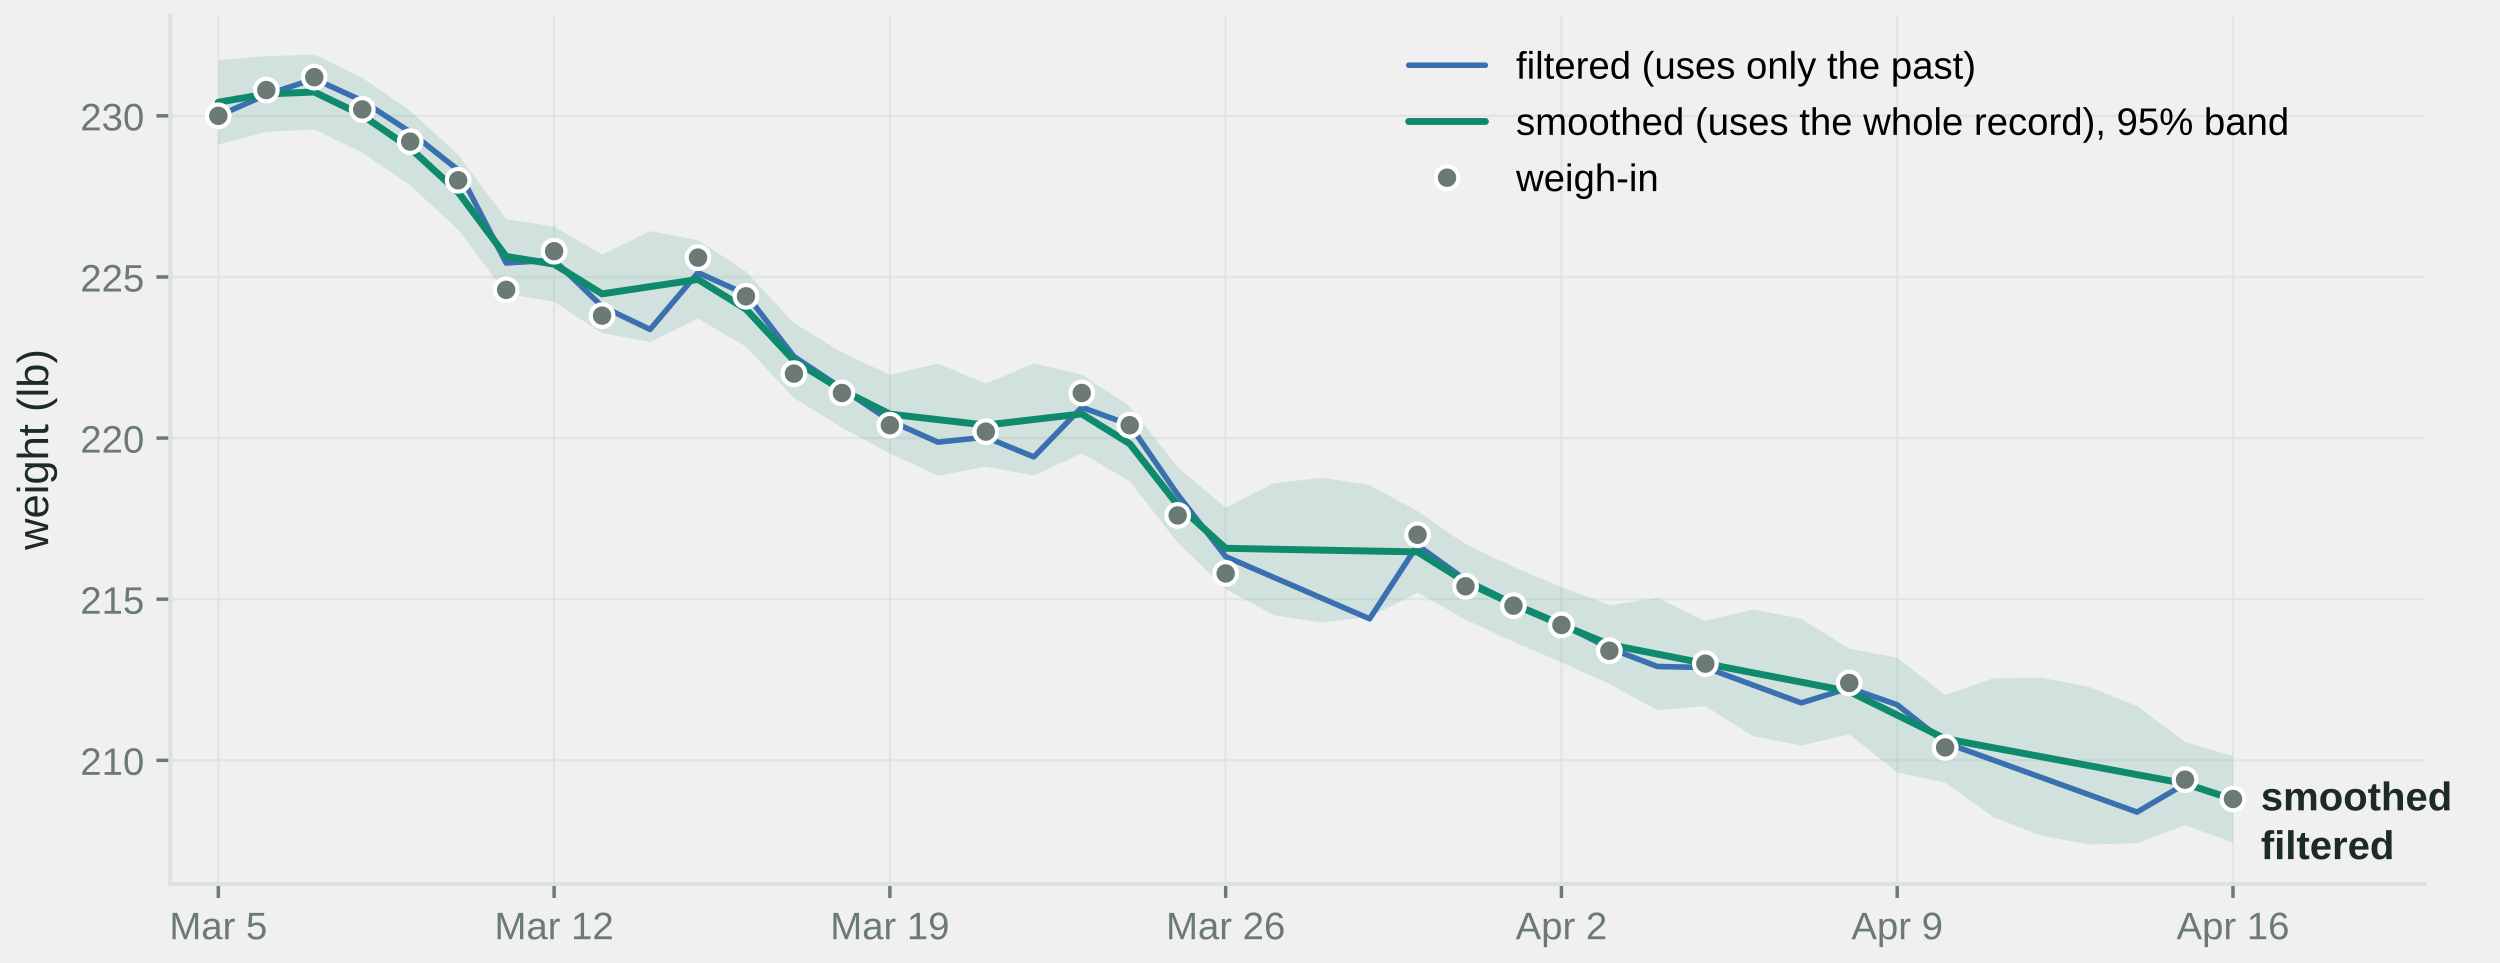
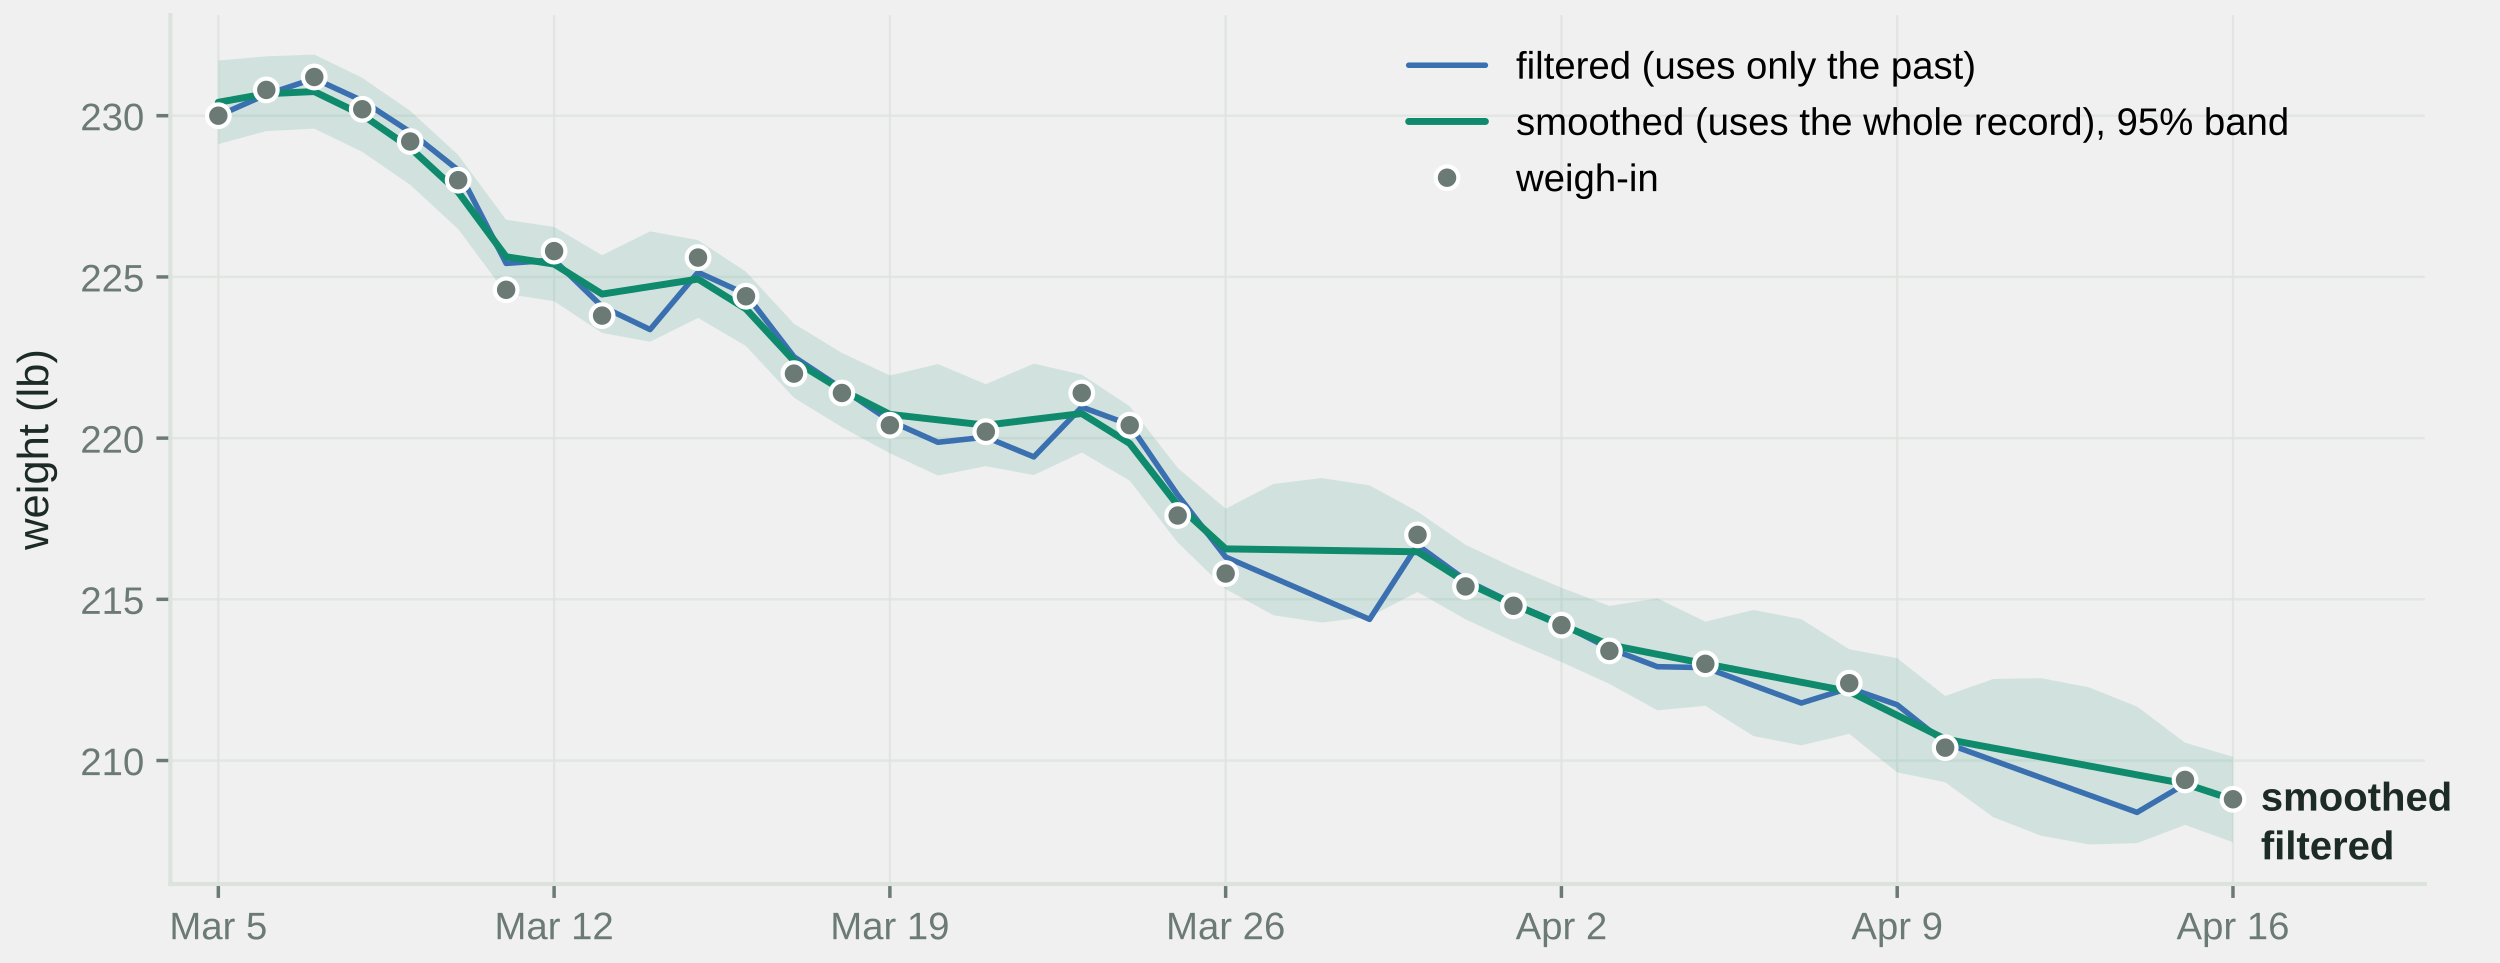
<svg xmlns="http://www.w3.org/2000/svg" xmlns:xlink="http://www.w3.org/1999/xlink" width="717.771pt" height="276.266pt" viewBox="0 0 717.771 276.266" version="1.1">
  <defs>
    <style type="text/css">*{stroke-linejoin: round; stroke-linecap: butt}</style>
  </defs>
  <g id="figure_1">
    <g id="patch_1">
      <path d="M 0 276.266  L 717.771 276.266  L 717.771 0  L 0 0  L 0 276.266  z " style="fill: none" />
    </g>
    <g id="axes_1">
      <g id="patch_2">
        <path d="M 48.914 253.8  L 696.194 253.8  L 696.194 4.32  L 48.914 4.32  L 48.914 253.8  z " style="fill: none" />
      </g>
      <g id="matplotlib.axis_1">
        <g id="xtick_1">
          <g id="line2d_1">
-             <path d="M 62.686 253.8  L 62.686 4.32  " clip-path="url(#p7d169da3e3)" style="fill: none; stroke: #dce3dd; stroke-opacity: 0.75; stroke-width: 0.7; stroke-linecap: round" />
+             <path d="M 62.686 253.8  L 62.686 4.32  " clip-path="url(#pf5fa3455cb)" style="fill: none; stroke: #dce3dd; stroke-opacity: 0.75; stroke-width: 0.7; stroke-linecap: round" />
          </g>
          <g id="line2d_2">
            <defs>
-               <path id="m1a1482108e" d="M 0 0  L 0 4  " style="stroke: #6b7a74" />
+               <path id="mf1ab61bb5f" d="M 0 0  L 0 4  " style="stroke: #6b7a74" />
            </defs>
            <g>
-               <use xlink:href="#m1a1482108e" x="62.686" y="253.8" style="fill: #6b7a74; stroke: #6b7a74" />
+               <use xlink:href="#mf1ab61bb5f" x="62.686" y="253.8" style="fill: #6b7a74; stroke: #6b7a74" />
            </g>
          </g>
          <g id="text_1">
            <text style="font-size: 11px; font-family: 'Source Sans Pro', 'Source Sans 3', 'Helvetica Neue', 'Arial', 'DejaVu Sans', sans-serif; text-anchor: middle; fill: #6b7a74" x="62.686" y="269.658" transform="rotate(-0 62.68582 269.6583)">Mar 5</text>
          </g>
        </g>
        <g id="xtick_2">
          <g id="line2d_3">
-             <path d="M 159.089 253.8  L 159.089 4.32  " clip-path="url(#p7d169da3e3)" style="fill: none; stroke: #dce3dd; stroke-opacity: 0.75; stroke-width: 0.7; stroke-linecap: round" />
+             <path d="M 159.089 253.8  L 159.089 4.32  " clip-path="url(#pf5fa3455cb)" style="fill: none; stroke: #dce3dd; stroke-opacity: 0.75; stroke-width: 0.7; stroke-linecap: round" />
          </g>
          <g id="line2d_4">
            <g>
-               <use xlink:href="#m1a1482108e" x="159.089" y="253.8" style="fill: #6b7a74; stroke: #6b7a74" />
+               <use xlink:href="#mf1ab61bb5f" x="159.089" y="253.8" style="fill: #6b7a74; stroke: #6b7a74" />
            </g>
          </g>
          <g id="text_2">
            <text style="font-size: 11px; font-family: 'Source Sans Pro', 'Source Sans 3', 'Helvetica Neue', 'Arial', 'DejaVu Sans', sans-serif; text-anchor: middle; fill: #6b7a74" x="159.089" y="269.658" transform="rotate(-0 159.0892 269.6583)">Mar 12</text>
          </g>
        </g>
        <g id="xtick_3">
          <g id="line2d_5">
-             <path d="M 255.493 253.8  L 255.493 4.32  " clip-path="url(#p7d169da3e3)" style="fill: none; stroke: #dce3dd; stroke-opacity: 0.75; stroke-width: 0.7; stroke-linecap: round" />
+             <path d="M 255.493 253.8  L 255.493 4.32  " clip-path="url(#pf5fa3455cb)" style="fill: none; stroke: #dce3dd; stroke-opacity: 0.75; stroke-width: 0.7; stroke-linecap: round" />
          </g>
          <g id="line2d_6">
            <g>
-               <use xlink:href="#m1a1482108e" x="255.493" y="253.8" style="fill: #6b7a74; stroke: #6b7a74" />
+               <use xlink:href="#mf1ab61bb5f" x="255.493" y="253.8" style="fill: #6b7a74; stroke: #6b7a74" />
            </g>
          </g>
          <g id="text_3">
            <text style="font-size: 11px; font-family: 'Source Sans Pro', 'Source Sans 3', 'Helvetica Neue', 'Arial', 'DejaVu Sans', sans-serif; text-anchor: middle; fill: #6b7a74" x="255.493" y="269.658" transform="rotate(-0 255.4926 269.6583)">Mar 19</text>
          </g>
        </g>
        <g id="xtick_4">
          <g id="line2d_7">
-             <path d="M 351.896 253.8  L 351.896 4.32  " clip-path="url(#p7d169da3e3)" style="fill: none; stroke: #dce3dd; stroke-opacity: 0.75; stroke-width: 0.7; stroke-linecap: round" />
+             <path d="M 351.896 253.8  L 351.896 4.32  " clip-path="url(#pf5fa3455cb)" style="fill: none; stroke: #dce3dd; stroke-opacity: 0.75; stroke-width: 0.7; stroke-linecap: round" />
          </g>
          <g id="line2d_8">
            <g>
-               <use xlink:href="#m1a1482108e" x="351.896" y="253.8" style="fill: #6b7a74; stroke: #6b7a74" />
+               <use xlink:href="#mf1ab61bb5f" x="351.896" y="253.8" style="fill: #6b7a74; stroke: #6b7a74" />
            </g>
          </g>
          <g id="text_4">
            <text style="font-size: 11px; font-family: 'Source Sans Pro', 'Source Sans 3', 'Helvetica Neue', 'Arial', 'DejaVu Sans', sans-serif; text-anchor: middle; fill: #6b7a74" x="351.896" y="269.658" transform="rotate(-0 351.896 269.6583)">Mar 26</text>
          </g>
        </g>
        <g id="xtick_5">
          <g id="line2d_9">
-             <path d="M 448.299 253.8  L 448.299 4.32  " clip-path="url(#p7d169da3e3)" style="fill: none; stroke: #dce3dd; stroke-opacity: 0.75; stroke-width: 0.7; stroke-linecap: round" />
+             <path d="M 448.299 253.8  L 448.299 4.32  " clip-path="url(#pf5fa3455cb)" style="fill: none; stroke: #dce3dd; stroke-opacity: 0.75; stroke-width: 0.7; stroke-linecap: round" />
          </g>
          <g id="line2d_10">
            <g>
-               <use xlink:href="#m1a1482108e" x="448.299" y="253.8" style="fill: #6b7a74; stroke: #6b7a74" />
+               <use xlink:href="#mf1ab61bb5f" x="448.299" y="253.8" style="fill: #6b7a74; stroke: #6b7a74" />
            </g>
          </g>
          <g id="text_5">
            <text style="font-size: 11px; font-family: 'Source Sans Pro', 'Source Sans 3', 'Helvetica Neue', 'Arial', 'DejaVu Sans', sans-serif; text-anchor: middle; fill: #6b7a74" x="448.299" y="269.658" transform="rotate(-0 448.2994 269.6583)">Apr 2</text>
          </g>
        </g>
        <g id="xtick_6">
          <g id="line2d_11">
-             <path d="M 544.703 253.8  L 544.703 4.32  " clip-path="url(#p7d169da3e3)" style="fill: none; stroke: #dce3dd; stroke-opacity: 0.75; stroke-width: 0.7; stroke-linecap: round" />
+             <path d="M 544.703 253.8  L 544.703 4.32  " clip-path="url(#pf5fa3455cb)" style="fill: none; stroke: #dce3dd; stroke-opacity: 0.75; stroke-width: 0.7; stroke-linecap: round" />
          </g>
          <g id="line2d_12">
            <g>
-               <use xlink:href="#m1a1482108e" x="544.703" y="253.8" style="fill: #6b7a74; stroke: #6b7a74" />
+               <use xlink:href="#mf1ab61bb5f" x="544.703" y="253.8" style="fill: #6b7a74; stroke: #6b7a74" />
            </g>
          </g>
          <g id="text_6">
            <text style="font-size: 11px; font-family: 'Source Sans Pro', 'Source Sans 3', 'Helvetica Neue', 'Arial', 'DejaVu Sans', sans-serif; text-anchor: middle; fill: #6b7a74" x="544.703" y="269.658" transform="rotate(-0 544.7028 269.6583)">Apr 9</text>
          </g>
        </g>
        <g id="xtick_7">
          <g id="line2d_13">
-             <path d="M 641.106 253.8  L 641.106 4.32  " clip-path="url(#p7d169da3e3)" style="fill: none; stroke: #dce3dd; stroke-opacity: 0.75; stroke-width: 0.7; stroke-linecap: round" />
+             <path d="M 641.106 253.8  L 641.106 4.32  " clip-path="url(#pf5fa3455cb)" style="fill: none; stroke: #dce3dd; stroke-opacity: 0.75; stroke-width: 0.7; stroke-linecap: round" />
          </g>
          <g id="line2d_14">
            <g>
-               <use xlink:href="#m1a1482108e" x="641.106" y="253.8" style="fill: #6b7a74; stroke: #6b7a74" />
+               <use xlink:href="#mf1ab61bb5f" x="641.106" y="253.8" style="fill: #6b7a74; stroke: #6b7a74" />
            </g>
          </g>
          <g id="text_7">
            <text style="font-size: 11px; font-family: 'Source Sans Pro', 'Source Sans 3', 'Helvetica Neue', 'Arial', 'DejaVu Sans', sans-serif; text-anchor: middle; fill: #6b7a74" x="641.106" y="269.658" transform="rotate(-0 641.1062 269.6583)">Apr 16</text>
          </g>
        </g>
      </g>
      <g id="matplotlib.axis_2">
        <g id="ytick_1">
          <g id="line2d_15">
-             <path d="M 48.914 218.294  L 696.194 218.294  " clip-path="url(#p7d169da3e3)" style="fill: none; stroke: #dce3dd; stroke-opacity: 0.75; stroke-width: 0.7; stroke-linecap: round" />
+             <path d="M 48.914 218.361  L 696.194 218.361  " clip-path="url(#pf5fa3455cb)" style="fill: none; stroke: #dce3dd; stroke-opacity: 0.75; stroke-width: 0.7; stroke-linecap: round" />
          </g>
          <g id="line2d_16">
            <defs>
-               <path id="m2581e5c9ba" d="M 0 0  L -4 0  " style="stroke: #6b7a74" />
+               <path id="mbfc3befd7d" d="M 0 0  L -4 0  " style="stroke: #6b7a74" />
            </defs>
            <g>
-               <use xlink:href="#m2581e5c9ba" x="48.914" y="218.294" style="fill: #6b7a74; stroke: #6b7a74" />
+               <use xlink:href="#mbfc3befd7d" x="48.914" y="218.361" style="fill: #6b7a74; stroke: #6b7a74" />
            </g>
          </g>
          <g id="text_8">
-             <text style="font-size: 11px; font-family: 'Source Sans Pro', 'Source Sans 3', 'Helvetica Neue', 'Arial', 'DejaVu Sans', sans-serif; text-anchor: end; fill: #6b7a74" x="41.414" y="222.473" transform="rotate(-0 41.41391 222.4729)">210</text>
+             <text style="font-size: 11px; font-family: 'Source Sans Pro', 'Source Sans 3', 'Helvetica Neue', 'Arial', 'DejaVu Sans', sans-serif; text-anchor: end; fill: #6b7a74" x="41.414" y="222.54" transform="rotate(-0 41.41391 222.54)">210</text>
          </g>
        </g>
        <g id="ytick_2">
          <g id="line2d_17">
-             <path d="M 48.914 172.035  L 696.194 172.035  " clip-path="url(#p7d169da3e3)" style="fill: none; stroke: #dce3dd; stroke-opacity: 0.75; stroke-width: 0.7; stroke-linecap: round" />
+             <path d="M 48.914 172.075  L 696.194 172.075  " clip-path="url(#pf5fa3455cb)" style="fill: none; stroke: #dce3dd; stroke-opacity: 0.75; stroke-width: 0.7; stroke-linecap: round" />
          </g>
          <g id="line2d_18">
            <g>
-               <use xlink:href="#m2581e5c9ba" x="48.914" y="172.035" style="fill: #6b7a74; stroke: #6b7a74" />
+               <use xlink:href="#mbfc3befd7d" x="48.914" y="172.075" style="fill: #6b7a74; stroke: #6b7a74" />
            </g>
          </g>
          <g id="text_9">
-             <text style="font-size: 11px; font-family: 'Source Sans Pro', 'Source Sans 3', 'Helvetica Neue', 'Arial', 'DejaVu Sans', sans-serif; text-anchor: end; fill: #6b7a74" x="41.414" y="176.214" transform="rotate(-0 41.41391 176.2143)">215</text>
+             <text style="font-size: 11px; font-family: 'Source Sans Pro', 'Source Sans 3', 'Helvetica Neue', 'Arial', 'DejaVu Sans', sans-serif; text-anchor: end; fill: #6b7a74" x="41.414" y="176.254" transform="rotate(-0 41.41391 176.254)">215</text>
          </g>
        </g>
        <g id="ytick_3">
          <g id="line2d_19">
-             <path d="M 48.914 125.777  L 696.194 125.777  " clip-path="url(#p7d169da3e3)" style="fill: none; stroke: #dce3dd; stroke-opacity: 0.75; stroke-width: 0.7; stroke-linecap: round" />
+             <path d="M 48.914 125.789  L 696.194 125.789  " clip-path="url(#pf5fa3455cb)" style="fill: none; stroke: #dce3dd; stroke-opacity: 0.75; stroke-width: 0.7; stroke-linecap: round" />
          </g>
          <g id="line2d_20">
            <g>
-               <use xlink:href="#m2581e5c9ba" x="48.914" y="125.777" style="fill: #6b7a74; stroke: #6b7a74" />
+               <use xlink:href="#mbfc3befd7d" x="48.914" y="125.789" style="fill: #6b7a74; stroke: #6b7a74" />
            </g>
          </g>
          <g id="text_10">
-             <text style="font-size: 11px; font-family: 'Source Sans Pro', 'Source Sans 3', 'Helvetica Neue', 'Arial', 'DejaVu Sans', sans-serif; text-anchor: end; fill: #6b7a74" x="41.414" y="129.956" transform="rotate(-0 41.41391 129.9557)">220</text>
+             <text style="font-size: 11px; font-family: 'Source Sans Pro', 'Source Sans 3', 'Helvetica Neue', 'Arial', 'DejaVu Sans', sans-serif; text-anchor: end; fill: #6b7a74" x="41.414" y="129.968" transform="rotate(-0 41.41391 129.968)">220</text>
          </g>
        </g>
        <g id="ytick_4">
          <g id="line2d_21">
-             <path d="M 48.914 79.518  L 696.194 79.518  " clip-path="url(#p7d169da3e3)" style="fill: none; stroke: #dce3dd; stroke-opacity: 0.75; stroke-width: 0.7; stroke-linecap: round" />
+             <path d="M 48.914 79.503  L 696.194 79.503  " clip-path="url(#pf5fa3455cb)" style="fill: none; stroke: #dce3dd; stroke-opacity: 0.75; stroke-width: 0.7; stroke-linecap: round" />
          </g>
          <g id="line2d_22">
            <g>
-               <use xlink:href="#m2581e5c9ba" x="48.914" y="79.518" style="fill: #6b7a74; stroke: #6b7a74" />
+               <use xlink:href="#mbfc3befd7d" x="48.914" y="79.503" style="fill: #6b7a74; stroke: #6b7a74" />
            </g>
          </g>
          <g id="text_11">
-             <text style="font-size: 11px; font-family: 'Source Sans Pro', 'Source Sans 3', 'Helvetica Neue', 'Arial', 'DejaVu Sans', sans-serif; text-anchor: end; fill: #6b7a74" x="41.414" y="83.697" transform="rotate(-0 41.41391 83.6971)">225</text>
+             <text style="font-size: 11px; font-family: 'Source Sans Pro', 'Source Sans 3', 'Helvetica Neue', 'Arial', 'DejaVu Sans', sans-serif; text-anchor: end; fill: #6b7a74" x="41.414" y="83.682" transform="rotate(-0 41.41391 83.682)">225</text>
          </g>
        </g>
        <g id="ytick_5">
          <g id="line2d_23">
-             <path d="M 48.914 33.259  L 696.194 33.259  " clip-path="url(#p7d169da3e3)" style="fill: none; stroke: #dce3dd; stroke-opacity: 0.75; stroke-width: 0.7; stroke-linecap: round" />
+             <path d="M 48.914 33.217  L 696.194 33.217  " clip-path="url(#pf5fa3455cb)" style="fill: none; stroke: #dce3dd; stroke-opacity: 0.75; stroke-width: 0.7; stroke-linecap: round" />
          </g>
          <g id="line2d_24">
            <g>
-               <use xlink:href="#m2581e5c9ba" x="48.914" y="33.259" style="fill: #6b7a74; stroke: #6b7a74" />
+               <use xlink:href="#mbfc3befd7d" x="48.914" y="33.217" style="fill: #6b7a74; stroke: #6b7a74" />
            </g>
          </g>
          <g id="text_12">
-             <text style="font-size: 11px; font-family: 'Source Sans Pro', 'Source Sans 3', 'Helvetica Neue', 'Arial', 'DejaVu Sans', sans-serif; text-anchor: end; fill: #6b7a74" x="41.414" y="37.439" transform="rotate(-0 41.41391 37.4385)">230</text>
+             <text style="font-size: 11px; font-family: 'Source Sans Pro', 'Source Sans 3', 'Helvetica Neue', 'Arial', 'DejaVu Sans', sans-serif; text-anchor: end; fill: #6b7a74" x="41.414" y="37.396" transform="rotate(-0 41.41391 37.39598)">230</text>
          </g>
        </g>
        <g id="text_13">
          <text style="font-size: 12.5px; font-family: 'Source Sans Pro', 'Source Sans 3', 'Helvetica Neue', 'Arial', 'DejaVu Sans', sans-serif; text-anchor: middle; fill: #1c2b26" x="13.818" y="129.06" transform="rotate(-90 13.81805 129.06)">weight (lb)</text>
        </g>
      </g>
      <g id="FillBetweenPolyCollection_1">
        <defs>
-           <path id="m8526171a6c" d="M 62.686 -259.042  L 62.686 -234.78  L 76.458 -238.445  L 90.23 -239.1  L 104.002 -232.457  L 117.773 -222.992  L 131.545 -210.345  L 145.317 -191.906  L 159.089 -189.632  L 172.861 -180.621  L 186.633 -178.051  L 200.405 -184.757  L 214.177 -176.716  L 227.949 -161.987  L 241.721 -153.522  L 255.493 -146.066  L 269.265 -139.706  L 283.036 -142.304  L 296.808 -139.743  L 310.58 -146.131  L 324.352 -138.081  L 338.124 -120.476  L 351.896 -107.171  L 365.668 -99.649  L 379.44 -97.522  L 393.212 -99.131  L 406.984 -106.125  L 420.756 -98.373  L 434.528 -91.988  L 448.299 -86.114  L 462.071 -79.88  L 475.843 -72.318  L 489.615 -73.533  L 503.387 -64.894  L 517.159 -62.211  L 530.931 -65.467  L 544.703 -54.469  L 558.475 -51.613  L 572.247 -41.679  L 586.019 -36.324  L 599.791 -33.806  L 613.562 -34.162  L 627.334 -39.315  L 641.106 -34.356  L 641.106 -59.199  L 641.106 -59.199  L 627.334 -63.251  L 613.562 -73.548  L 599.791 -79.067  L 586.019 -81.693  L 572.247 -81.5  L 558.475 -76.71  L 544.703 -87.436  L 530.931 -90.019  L 517.159 -98.623  L 503.387 -101.269  L 489.615 -97.977  L 475.843 -104.632  L 462.071 -102.51  L 448.299 -107.693  L 434.528 -113.494  L 420.756 -120.025  L 406.984 -129.481  L 393.212 -136.993  L 379.44 -139.12  L 365.668 -137.511  L 351.896 -130.526  L 338.124 -142.127  L 324.352 -159.66  L 310.58 -168.725  L 296.808 -171.912  L 283.036 -166.131  L 269.265 -171.875  L 255.493 -168.66  L 241.721 -175.101  L 227.949 -183.493  L 214.177 -198.295  L 200.405 -207.315  L 186.633 -209.894  L 172.861 -203.179  L 159.089 -211.21  L 145.317 -213.376  L 131.545 -231.815  L 117.773 -244.462  L 104.002 -253.927  L 90.23 -260.606  L 76.458 -260.169  L 62.686 -259.042  z " />
+           <path id="m2fc41e95bf" d="M 62.686 -258.884  L 62.686 -234.898  L 76.458 -238.63  L 90.23 -239.341  L 104.002 -232.657  L 117.773 -223.178  L 131.545 -210.505  L 145.317 -191.907  L 159.089 -189.769  L 172.861 -180.68  L 186.633 -178.137  L 200.405 -184.993  L 214.177 -176.911  L 227.949 -162.071  L 241.721 -153.602  L 255.493 -146.114  L 269.265 -139.732  L 283.036 -142.414  L 296.808 -139.862  L 310.58 -146.364  L 324.352 -138.253  L 338.124 -120.526  L 351.896 -107.139  L 365.668 -99.605  L 379.44 -97.523  L 393.212 -99.179  L 406.984 -106.306  L 420.756 -98.457  L 434.528 -92.068  L 448.299 -86.181  L 462.071 -79.925  L 475.843 -72.332  L 489.615 -73.62  L 503.387 -64.94  L 517.159 -62.256  L 530.931 -65.586  L 544.703 -54.491  L 558.475 -51.669  L 572.247 -41.665  L 586.019 -36.298  L 599.791 -33.806  L 613.562 -34.181  L 627.334 -39.419  L 641.106 -34.448  L 641.106 -58.978  L 641.106 -58.978  L 627.334 -63.042  L 613.562 -73.409  L 599.791 -78.912  L 586.019 -81.549  L 572.247 -81.328  L 558.475 -76.454  L 544.703 -87.295  L 530.931 -89.863  L 517.159 -98.507  L 503.387 -101.155  L 489.615 -97.788  L 475.843 -104.483  L 462.071 -102.315  L 448.299 -107.519  L 434.528 -113.333  L 420.756 -119.867  L 406.984 -129.385  L 393.212 -136.919  L 379.44 -139.001  L 365.668 -137.345  L 351.896 -130.218  L 338.124 -141.936  L 324.352 -159.627  L 310.58 -168.717  L 296.808 -171.868  L 283.036 -165.965  L 269.265 -171.738  L 255.493 -168.467  L 241.721 -174.939  L 227.949 -183.336  L 214.177 -198.249  L 200.405 -207.311  L 186.633 -209.853  L 172.861 -202.997  L 159.089 -211.107  L 145.317 -213.172  L 131.545 -231.77  L 117.773 -244.443  L 104.002 -253.922  L 90.23 -260.606  L 76.458 -260.113  L 62.686 -258.884  z " />
        </defs>
-         <g clip-path="url(#p7d169da3e3)">
-           <use xlink:href="#m8526171a6c" x="0" y="276.266" style="fill: #0f8a6c; fill-opacity: 0.14" />
+         <g clip-path="url(#pf5fa3455cb)">
+           <use xlink:href="#m2fc41e95bf" x="0" y="276.266" style="fill: #0f8a6c; fill-opacity: 0.14" />
        </g>
      </g>
      <g id="patch_3">
        <path d="M 48.914 253.8  L 48.914 4.32  " style="fill: none; stroke: #dce3dd; stroke-width: 1.2; stroke-linejoin: miter; stroke-linecap: square" />
      </g>
      <g id="patch_4">
        <path d="M 48.914 253.8  L 696.194 253.8  " style="fill: none; stroke: #dce3dd; stroke-width: 1.2; stroke-linejoin: miter; stroke-linecap: square" />
      </g>
      <g id="line2d_25">
-         <path d="M 62.686 33.259  L 76.458 27.19  L 90.23 22.638  L 104.002 28.93  L 117.773 37.885  L 131.545 48.812  L 145.317 75.503  L 159.089 74.679  L 172.861 87.983  L 186.633 94.589  L 200.405 78.287  L 214.177 84.468  L 227.949 102.37  L 241.721 111.52  L 255.493 120.799  L 269.265 126.942  L 283.036 125.508  L 296.808 131.189  L 310.58 116.95  L 324.352 121.937  L 338.124 142.004  L 351.896 159.795  L 365.668 165.753  L 379.44 171.711  L 393.212 177.66  L 406.984 156.529  L 420.756 166.484  L 434.528 173.229  L 448.299 179.14  L 462.071 186.116  L 475.843 191.353  L 489.615 191.649  L 503.387 196.728  L 517.159 201.807  L 530.931 197.524  L 544.703 202.335  L 558.475 213.252  L 572.247 218.22  L 586.019 223.197  L 599.791 228.175  L 613.562 233.152  L 627.334 225.066  L 641.106 229.488  " clip-path="url(#p7d169da3e3)" style="fill: none; stroke: #3a6fb0; stroke-width: 1.6; stroke-linecap: round" />
+         <path d="M 62.686 33.217  L 76.458 27.116  L 90.23 22.571  L 104.002 28.912  L 117.773 37.892  L 131.545 48.834  L 145.317 75.624  L 159.089 74.652  L 172.861 88.01  L 186.633 94.62  L 200.405 78.198  L 214.177 84.437  L 227.949 102.433  L 241.721 111.561  L 255.493 120.846  L 269.265 126.983  L 283.036 125.493  L 296.808 131.177  L 310.58 116.874  L 324.352 121.929  L 338.124 142.109  L 351.896 159.929  L 365.668 165.891  L 379.44 171.853  L 393.212 177.814  L 406.984 156.504  L 420.756 166.53  L 434.528 173.288  L 448.299 179.184  L 462.071 186.183  L 475.843 191.413  L 489.615 191.682  L 503.387 196.764  L 517.159 201.846  L 530.931 197.541  L 544.703 202.355  L 558.475 213.334  L 572.247 218.305  L 586.019 223.286  L 599.791 228.266  L 613.562 233.237  L 627.334 225.109  L 641.106 229.553  " clip-path="url(#pf5fa3455cb)" style="fill: none; stroke: #3a6fb0; stroke-width: 1.6; stroke-linecap: round" />
      </g>
      <g id="line2d_26">
-         <path d="M 62.686 29.355  L 76.458 26.959  L 90.23 26.413  L 104.002 33.074  L 117.773 42.539  L 131.545 55.186  L 145.317 73.625  L 159.089 75.845  L 172.861 84.366  L 186.633 82.293  L 200.405 80.23  L 214.177 88.76  L 227.949 103.526  L 241.721 111.954  L 255.493 118.903  L 269.265 120.475  L 283.036 122.048  L 296.808 120.438  L 310.58 118.838  L 324.352 127.396  L 338.124 144.965  L 351.896 157.417  L 365.668 157.686  L 379.44 157.945  L 393.212 158.204  L 406.984 158.463  L 420.756 167.067  L 434.528 173.525  L 448.299 179.363  L 462.071 185.071  L 475.843 187.791  L 489.615 190.511  L 503.387 193.185  L 517.159 195.849  L 530.931 198.523  L 544.703 205.314  L 558.475 212.104  L 572.247 214.676  L 586.019 217.258  L 599.791 219.83  L 613.562 222.411  L 627.334 224.983  L 641.106 229.488  " clip-path="url(#p7d169da3e3)" style="fill: none; stroke: #0f8a6c; stroke-width: 2; stroke-linecap: round" />
+         <path d="M 62.686 29.375  L 76.458 26.894  L 90.23 26.292  L 104.002 32.976  L 117.773 42.456  L 131.545 55.129  L 145.317 73.726  L 159.089 75.828  L 172.861 84.428  L 186.633 82.271  L 200.405 80.114  L 214.177 88.686  L 227.949 103.562  L 241.721 111.996  L 255.493 118.976  L 269.265 120.531  L 283.036 122.077  L 296.808 120.401  L 310.58 118.726  L 324.352 127.326  L 338.124 145.035  L 351.896 157.587  L 365.668 157.791  L 379.44 158.004  L 393.212 158.217  L 406.984 158.421  L 420.756 167.104  L 434.528 173.565  L 448.299 179.416  L 462.071 185.146  L 475.843 187.858  L 489.615 190.562  L 503.387 193.218  L 517.159 195.884  L 530.931 198.541  L 544.703 205.373  L 558.475 212.205  L 572.247 214.769  L 586.019 217.343  L 599.791 219.907  L 613.562 222.471  L 627.334 225.035  L 641.106 229.553  " clip-path="url(#pf5fa3455cb)" style="fill: none; stroke: #0f8a6c; stroke-width: 2; stroke-linecap: round" />
      </g>
      <g id="text_14">
-         <text style="font-weight: 700; font-size: 11.5px; font-family: 'Source Sans Pro', 'Source Sans 3', 'Helvetica Neue', 'Arial', 'DejaVu Sans', sans-serif; text-anchor: start; fill: #1c2b26" x="649.106" y="232.662" transform="rotate(-0 649.1062 232.6616)">smoothed</text>
+         <text style="font-weight: 700; font-size: 11.5px; font-family: 'Source Sans Pro', 'Source Sans 3', 'Helvetica Neue', 'Arial', 'DejaVu Sans', sans-serif; text-anchor: start; fill: #1c2b26" x="649.106" y="232.726" transform="rotate(-0 649.1062 232.7261)">smoothed</text>
      </g>
      <g id="text_15">
-         <text style="font-weight: 700; font-size: 11.5px; font-family: 'Source Sans Pro', 'Source Sans 3', 'Helvetica Neue', 'Arial', 'DejaVu Sans', sans-serif; text-anchor: start; fill: #1c2b26" x="649.106" y="246.662" transform="rotate(-0 649.1062 246.6616)">filtered</text>
+         <text style="font-weight: 700; font-size: 11.5px; font-family: 'Source Sans Pro', 'Source Sans 3', 'Helvetica Neue', 'Arial', 'DejaVu Sans', sans-serif; text-anchor: start; fill: #1c2b26" x="649.106" y="246.726" transform="rotate(-0 649.1062 246.7261)">filtered</text>
      </g>
      <g id="line2d_27">
        <defs>
-           <path id="m5e9212b33b" d="M 0 3.25  C 0.862 3.25 1.689 2.908 2.298 2.298  C 2.908 1.689 3.25 0.862 3.25 0  C 3.25 -0.862 2.908 -1.689 2.298 -2.298  C 1.689 -2.908 0.862 -3.25 0 -3.25  C -0.862 -3.25 -1.689 -2.908 -2.298 -2.298  C -2.908 -1.689 -3.25 -0.862 -3.25 0  C -3.25 0.862 -2.908 1.689 -2.298 2.298  C -1.689 2.908 -0.862 3.25 0 3.25  z " style="stroke: #ffffff; stroke-width: 1.2" />
+           <path id="md0d75dfc27" d="M 0 3.25  C 0.862 3.25 1.689 2.908 2.298 2.298  C 2.908 1.689 3.25 0.862 3.25 0  C 3.25 -0.862 2.908 -1.689 2.298 -2.298  C 1.689 -2.908 0.862 -3.25 0 -3.25  C -0.862 -3.25 -1.689 -2.908 -2.298 -2.298  C -2.908 -1.689 -3.25 -0.862 -3.25 0  C -3.25 0.862 -2.908 1.689 -2.298 2.298  C -1.689 2.908 -0.862 3.25 0 3.25  z " style="stroke: #ffffff; stroke-width: 1.2" />
        </defs>
-         <g clip-path="url(#p7d169da3e3)">
-           <use xlink:href="#m5e9212b33b" x="62.686" y="33.259" style="fill: #6b7a74; stroke: #ffffff; stroke-width: 1.2" />
-           <use xlink:href="#m5e9212b33b" x="76.458" y="25.858" style="fill: #6b7a74; stroke: #ffffff; stroke-width: 1.2" />
-           <use xlink:href="#m5e9212b33b" x="90.23" y="22.157" style="fill: #6b7a74; stroke: #ffffff; stroke-width: 1.2" />
-           <use xlink:href="#m5e9212b33b" x="104.002" y="31.409" style="fill: #6b7a74; stroke: #ffffff; stroke-width: 1.2" />
-           <use xlink:href="#m5e9212b33b" x="117.773" y="40.661" style="fill: #6b7a74; stroke: #ffffff; stroke-width: 1.2" />
-           <use xlink:href="#m5e9212b33b" x="131.545" y="51.763" style="fill: #6b7a74; stroke: #ffffff; stroke-width: 1.2" />
-           <use xlink:href="#m5e9212b33b" x="145.317" y="83.219" style="fill: #6b7a74; stroke: #ffffff; stroke-width: 1.2" />
-           <use xlink:href="#m5e9212b33b" x="159.089" y="72.117" style="fill: #6b7a74; stroke: #ffffff; stroke-width: 1.2" />
-           <use xlink:href="#m5e9212b33b" x="172.861" y="90.62" style="fill: #6b7a74; stroke: #ffffff; stroke-width: 1.2" />
-           <use xlink:href="#m5e9212b33b" x="200.405" y="73.967" style="fill: #6b7a74; stroke: #ffffff; stroke-width: 1.2" />
-           <use xlink:href="#m5e9212b33b" x="214.177" y="85.069" style="fill: #6b7a74; stroke: #ffffff; stroke-width: 1.2" />
-           <use xlink:href="#m5e9212b33b" x="227.949" y="107.273" style="fill: #6b7a74; stroke: #ffffff; stroke-width: 1.2" />
-           <use xlink:href="#m5e9212b33b" x="241.721" y="112.824" style="fill: #6b7a74; stroke: #ffffff; stroke-width: 1.2" />
-           <use xlink:href="#m5e9212b33b" x="255.493" y="122.076" style="fill: #6b7a74; stroke: #ffffff; stroke-width: 1.2" />
-           <use xlink:href="#m5e9212b33b" x="283.036" y="123.926" style="fill: #6b7a74; stroke: #ffffff; stroke-width: 1.2" />
-           <use xlink:href="#m5e9212b33b" x="310.58" y="112.824" style="fill: #6b7a74; stroke: #ffffff; stroke-width: 1.2" />
-           <use xlink:href="#m5e9212b33b" x="324.352" y="122.076" style="fill: #6b7a74; stroke: #ffffff; stroke-width: 1.2" />
-           <use xlink:href="#m5e9212b33b" x="338.124" y="147.981" style="fill: #6b7a74; stroke: #ffffff; stroke-width: 1.2" />
-           <use xlink:href="#m5e9212b33b" x="351.896" y="164.634" style="fill: #6b7a74; stroke: #ffffff; stroke-width: 1.2" />
-           <use xlink:href="#m5e9212b33b" x="406.984" y="153.532" style="fill: #6b7a74; stroke: #ffffff; stroke-width: 1.2" />
-           <use xlink:href="#m5e9212b33b" x="420.756" y="168.334" style="fill: #6b7a74; stroke: #ffffff; stroke-width: 1.2" />
-           <use xlink:href="#m5e9212b33b" x="434.528" y="173.886" style="fill: #6b7a74; stroke: #ffffff; stroke-width: 1.2" />
-           <use xlink:href="#m5e9212b33b" x="448.299" y="179.437" style="fill: #6b7a74; stroke: #ffffff; stroke-width: 1.2" />
-           <use xlink:href="#m5e9212b33b" x="462.071" y="186.838" style="fill: #6b7a74; stroke: #ffffff; stroke-width: 1.2" />
-           <use xlink:href="#m5e9212b33b" x="489.615" y="190.539" style="fill: #6b7a74; stroke: #ffffff; stroke-width: 1.2" />
-           <use xlink:href="#m5e9212b33b" x="530.931" y="196.09" style="fill: #6b7a74; stroke: #ffffff; stroke-width: 1.2" />
-           <use xlink:href="#m5e9212b33b" x="558.475" y="214.593" style="fill: #6b7a74; stroke: #ffffff; stroke-width: 1.2" />
-           <use xlink:href="#m5e9212b33b" x="627.334" y="223.845" style="fill: #6b7a74; stroke: #ffffff; stroke-width: 1.2" />
-           <use xlink:href="#m5e9212b33b" x="641.106" y="229.396" style="fill: #6b7a74; stroke: #ffffff; stroke-width: 1.2" />
+         <g clip-path="url(#pf5fa3455cb)">
+           <use xlink:href="#md0d75dfc27" x="62.686" y="33.217" style="fill: #6b7a74; stroke: #ffffff; stroke-width: 1.2" />
+           <use xlink:href="#md0d75dfc27" x="76.458" y="25.811" style="fill: #6b7a74; stroke: #ffffff; stroke-width: 1.2" />
+           <use xlink:href="#md0d75dfc27" x="90.23" y="22.108" style="fill: #6b7a74; stroke: #ffffff; stroke-width: 1.2" />
+           <use xlink:href="#md0d75dfc27" x="104.002" y="31.365" style="fill: #6b7a74; stroke: #ffffff; stroke-width: 1.2" />
+           <use xlink:href="#md0d75dfc27" x="117.773" y="40.623" style="fill: #6b7a74; stroke: #ffffff; stroke-width: 1.2" />
+           <use xlink:href="#md0d75dfc27" x="131.545" y="51.731" style="fill: #6b7a74; stroke: #ffffff; stroke-width: 1.2" />
+           <use xlink:href="#md0d75dfc27" x="145.317" y="83.206" style="fill: #6b7a74; stroke: #ffffff; stroke-width: 1.2" />
+           <use xlink:href="#md0d75dfc27" x="159.089" y="72.097" style="fill: #6b7a74; stroke: #ffffff; stroke-width: 1.2" />
+           <use xlink:href="#md0d75dfc27" x="172.861" y="90.612" style="fill: #6b7a74; stroke: #ffffff; stroke-width: 1.2" />
+           <use xlink:href="#md0d75dfc27" x="200.405" y="73.949" style="fill: #6b7a74; stroke: #ffffff; stroke-width: 1.2" />
+           <use xlink:href="#md0d75dfc27" x="214.177" y="85.057" style="fill: #6b7a74; stroke: #ffffff; stroke-width: 1.2" />
+           <use xlink:href="#md0d75dfc27" x="227.949" y="107.274" style="fill: #6b7a74; stroke: #ffffff; stroke-width: 1.2" />
+           <use xlink:href="#md0d75dfc27" x="241.721" y="112.829" style="fill: #6b7a74; stroke: #ffffff; stroke-width: 1.2" />
+           <use xlink:href="#md0d75dfc27" x="255.493" y="122.086" style="fill: #6b7a74; stroke: #ffffff; stroke-width: 1.2" />
+           <use xlink:href="#md0d75dfc27" x="283.036" y="123.937" style="fill: #6b7a74; stroke: #ffffff; stroke-width: 1.2" />
+           <use xlink:href="#md0d75dfc27" x="310.58" y="112.829" style="fill: #6b7a74; stroke: #ffffff; stroke-width: 1.2" />
+           <use xlink:href="#md0d75dfc27" x="324.352" y="122.086" style="fill: #6b7a74; stroke: #ffffff; stroke-width: 1.2" />
+           <use xlink:href="#md0d75dfc27" x="338.124" y="148.006" style="fill: #6b7a74; stroke: #ffffff; stroke-width: 1.2" />
+           <use xlink:href="#md0d75dfc27" x="351.896" y="164.669" style="fill: #6b7a74; stroke: #ffffff; stroke-width: 1.2" />
+           <use xlink:href="#md0d75dfc27" x="406.984" y="153.56" style="fill: #6b7a74; stroke: #ffffff; stroke-width: 1.2" />
+           <use xlink:href="#md0d75dfc27" x="420.756" y="168.372" style="fill: #6b7a74; stroke: #ffffff; stroke-width: 1.2" />
+           <use xlink:href="#md0d75dfc27" x="434.528" y="173.926" style="fill: #6b7a74; stroke: #ffffff; stroke-width: 1.2" />
+           <use xlink:href="#md0d75dfc27" x="448.299" y="179.481" style="fill: #6b7a74; stroke: #ffffff; stroke-width: 1.2" />
+           <use xlink:href="#md0d75dfc27" x="462.071" y="186.886" style="fill: #6b7a74; stroke: #ffffff; stroke-width: 1.2" />
+           <use xlink:href="#md0d75dfc27" x="489.615" y="190.589" style="fill: #6b7a74; stroke: #ffffff; stroke-width: 1.2" />
+           <use xlink:href="#md0d75dfc27" x="530.931" y="196.144" style="fill: #6b7a74; stroke: #ffffff; stroke-width: 1.2" />
+           <use xlink:href="#md0d75dfc27" x="558.475" y="214.658" style="fill: #6b7a74; stroke: #ffffff; stroke-width: 1.2" />
+           <use xlink:href="#md0d75dfc27" x="627.334" y="223.915" style="fill: #6b7a74; stroke: #ffffff; stroke-width: 1.2" />
+           <use xlink:href="#md0d75dfc27" x="641.106" y="229.47" style="fill: #6b7a74; stroke: #ffffff; stroke-width: 1.2" />
        </g>
      </g>
      <g id="legend_1">
        <g id="line2d_28">
          <path d="M 404.46 18.728  L 415.46 18.728  L 426.46 18.728  " style="fill: none; stroke: #3a6fb0; stroke-width: 1.6; stroke-linecap: round" />
        </g>
        <g id="text_16">
          <text style="font-size: 11px; font-family: 'Source Sans Pro', 'Source Sans 3', 'Helvetica Neue', 'Arial', 'DejaVu Sans', sans-serif; text-anchor: start" x="435.26" y="22.578" transform="rotate(-0 435.2602 22.57828)">filtered (uses only the past)</text>
        </g>
        <g id="line2d_29">
          <path d="M 404.46 34.874  L 415.46 34.874  L 426.46 34.874  " style="fill: none; stroke: #0f8a6c; stroke-width: 2; stroke-linecap: round" />
        </g>
        <g id="text_17">
          <text style="font-size: 11px; font-family: 'Source Sans Pro', 'Source Sans 3', 'Helvetica Neue', 'Arial', 'DejaVu Sans', sans-serif; text-anchor: start" x="435.26" y="38.724" transform="rotate(-0 435.2602 38.72422)">smoothed (uses the whole record), 95% band</text>
        </g>
        <g id="line2d_30">
          <g>
-             <use xlink:href="#m5e9212b33b" x="415.46" y="51.02" style="fill: #6b7a74; stroke: #ffffff; stroke-width: 1.2" />
+             <use xlink:href="#md0d75dfc27" x="415.46" y="51.02" style="fill: #6b7a74; stroke: #ffffff; stroke-width: 1.2" />
          </g>
        </g>
        <g id="text_18">
          <text style="font-size: 11px; font-family: 'Source Sans Pro', 'Source Sans 3', 'Helvetica Neue', 'Arial', 'DejaVu Sans', sans-serif; text-anchor: start" x="435.26" y="54.87" transform="rotate(-0 435.2602 54.87016)">weigh-in</text>
        </g>
      </g>
    </g>
  </g>
  <defs>
-     <clipPath id="p7d169da3e3">
+     <clipPath id="pf5fa3455cb">
      <rect x="48.914" y="4.32" width="647.28" height="249.48" />
    </clipPath>
  </defs>
</svg>
